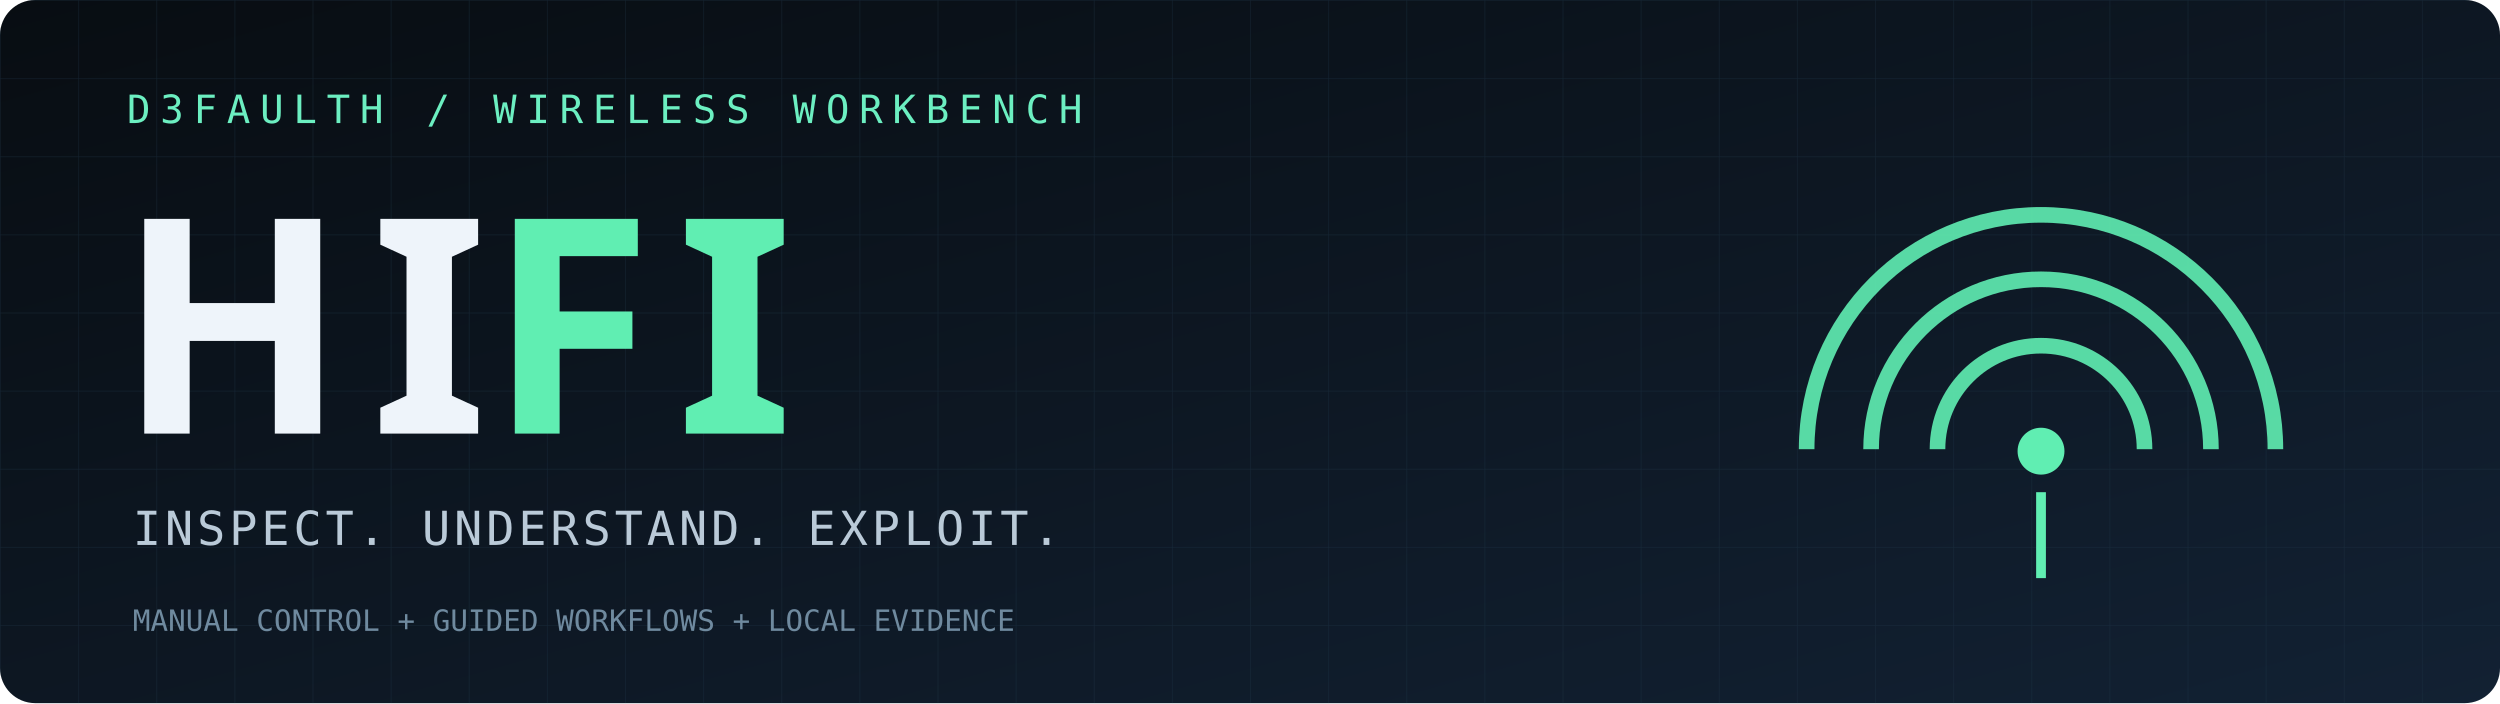
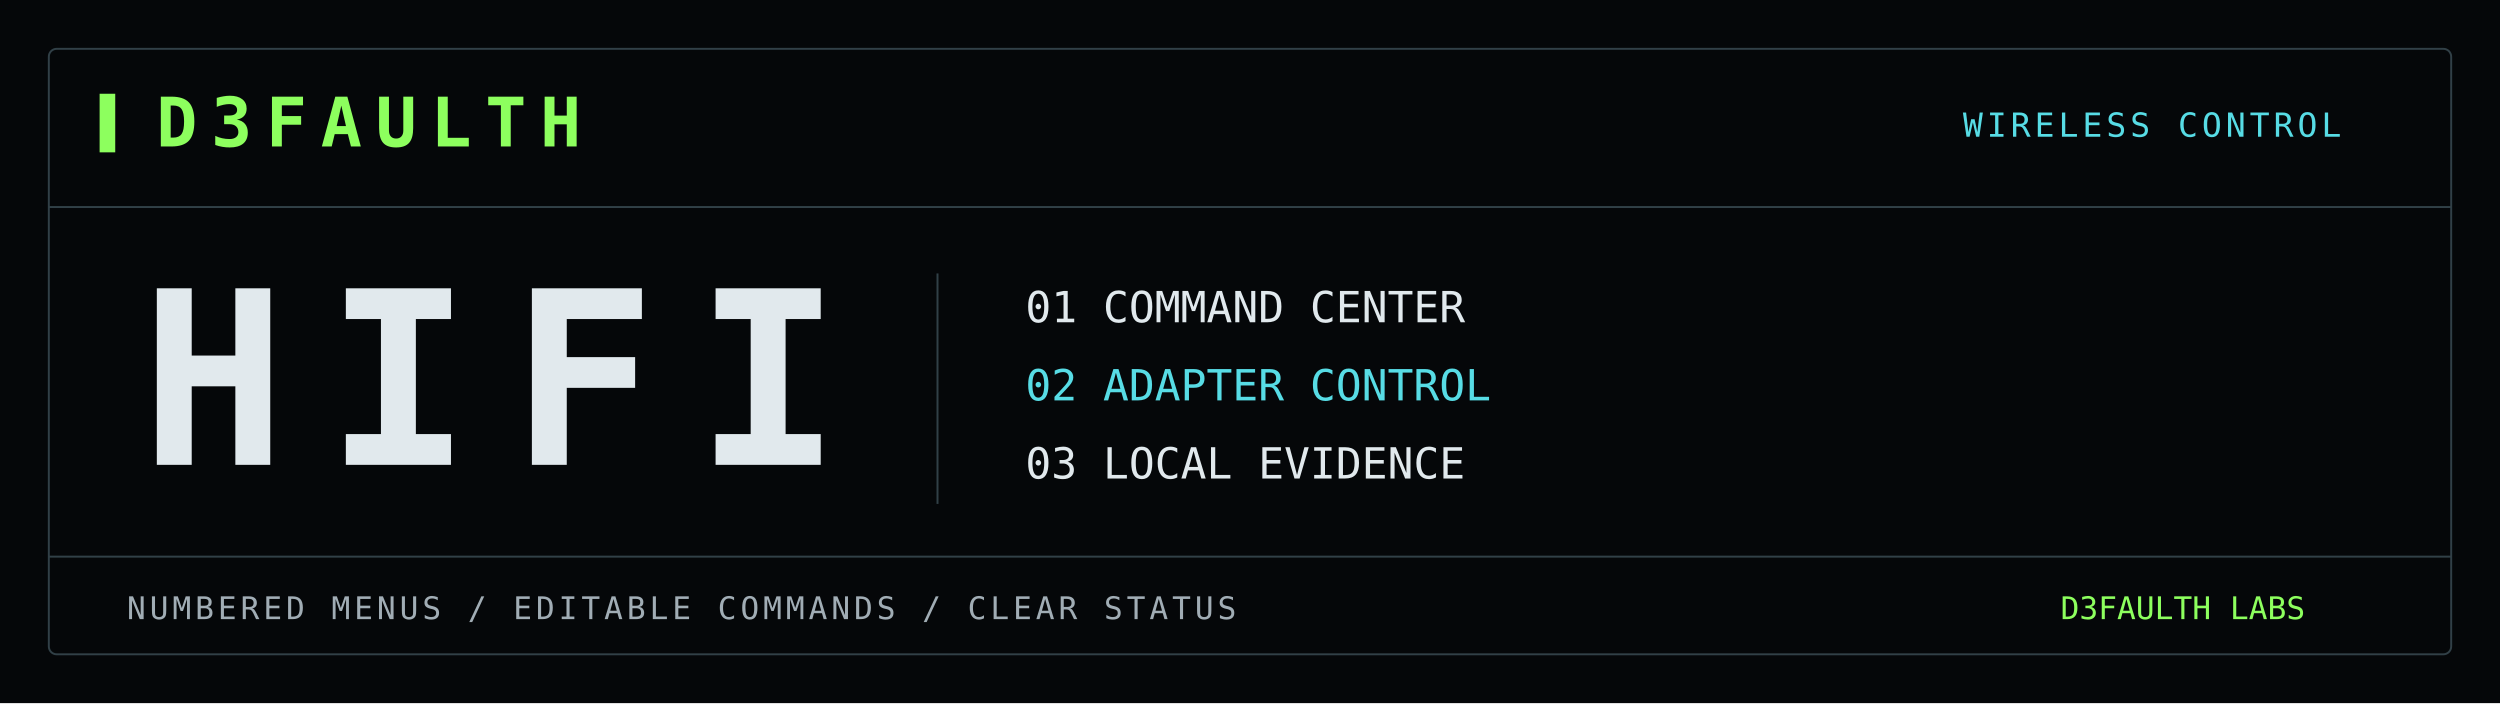
- <svg xmlns="http://www.w3.org/2000/svg" viewBox="0 0 1280 360" role="img" aria-label="D3FAULTH HIFI wireless Exploit workbench">
-   <defs>
-     <linearGradient id="bg" x2="1" y2="1">
-       <stop stop-color="#080d12" />
-       <stop offset="1" stop-color="#122133" />
-     </linearGradient>
-     <pattern id="grid" width="40" height="40" patternUnits="userSpaceOnUse">
-       <path d="M40 0H0V40" fill="none" stroke="#21384a" stroke-width=".6" />
-     </pattern>
-   </defs>
-   <rect width="1280" height="360" rx="18" fill="url(#bg)" />
-   <rect width="1280" height="360" rx="18" fill="url(#grid)" opacity=".45" />
-   <path d="M925 230a120 120 0 0 1 240 0M958 230a87 87 0 0 1 174 0M992 230a53 53 0 0 1 106 0" fill="none" stroke="#60eeb2" stroke-width="8" opacity=".9" />
-   <circle cx="1045" cy="231" r="12" fill="#60eeb2" />
-   <path d="M1045 252v44" stroke="#60eeb2" stroke-width="5" />
-   <text x="65" y="63" fill="#6cefc1" font-family="monospace" font-size="20" letter-spacing="5">D3FAULTH / WIRELESS WORKBENCH</text>
-   <text x="60" y="222" fill="#eef4fa" font-family="sans-serif" font-weight="800" font-size="154" letter-spacing="12">HI<tspan fill="#60eeb2">FI</tspan>
-   </text>
-   <text x="68" y="279" fill="#bacad8" font-family="monospace" font-size="24" letter-spacing="2">INSPECT. UNDERSTAND. EXPLOIT.</text>
-   <text x="68" y="323" fill="#6f8a9f" font-family="monospace" font-size="15">MANUAL CONTROL + GUIDED WORKFLOWS + LOCAL EVIDENCE</text>
+ <svg xmlns="http://www.w3.org/2000/svg" width="1280" height="360" viewBox="0 0 1280 360" role="img" aria-label="D3FAULTH HIFI Wireless Control">
+   <rect width="1280" height="360" fill="#050709" />
+   <rect x="25" y="25" width="1230" height="310" rx="4" fill="none" stroke="#314047" />
+   <path d="M25 106H1255M25 285H1255" stroke="#314047" />
+   <rect x="51" y="48" width="8" height="30" fill="#8dff5e" />
+   <text x="80" y="75" font-family="monospace" font-weight="700" font-size="35" letter-spacing="7" fill="#8dff5e">D3FAULTH</text>
+   <text x="1005" y="70" font-family="monospace" font-size="17" letter-spacing="2" fill="#57dce5">WIRELESS CONTROL</text>
+   <text x="72" y="238" font-family="monospace" font-size="124" font-weight="700" letter-spacing="20" fill="#e1e9ed">HIFI</text>
+   <path d="M480 140V258" stroke="#314047" />
+   <text x="525" y="165" font-family="monospace" font-size="22" fill="#e1e9ed">01  COMMAND CENTER</text>
+   <text x="525" y="205" font-family="monospace" font-size="22" fill="#57dce5">02  ADAPTER CONTROL</text>
+   <text x="525" y="245" font-family="monospace" font-size="22" fill="#e1e9ed">03  LOCAL EVIDENCE</text>
+   <text x="65" y="317" font-family="monospace" font-size="16" letter-spacing="2" fill="#a1adb5">NUMBERED MENUS  /  EDITABLE COMMANDS  /  CLEAR STATUS</text>
+   <text x="1055" y="317" font-family="monospace" font-size="16" fill="#8dff5e">D3FAULTH LABS</text>
</svg>
